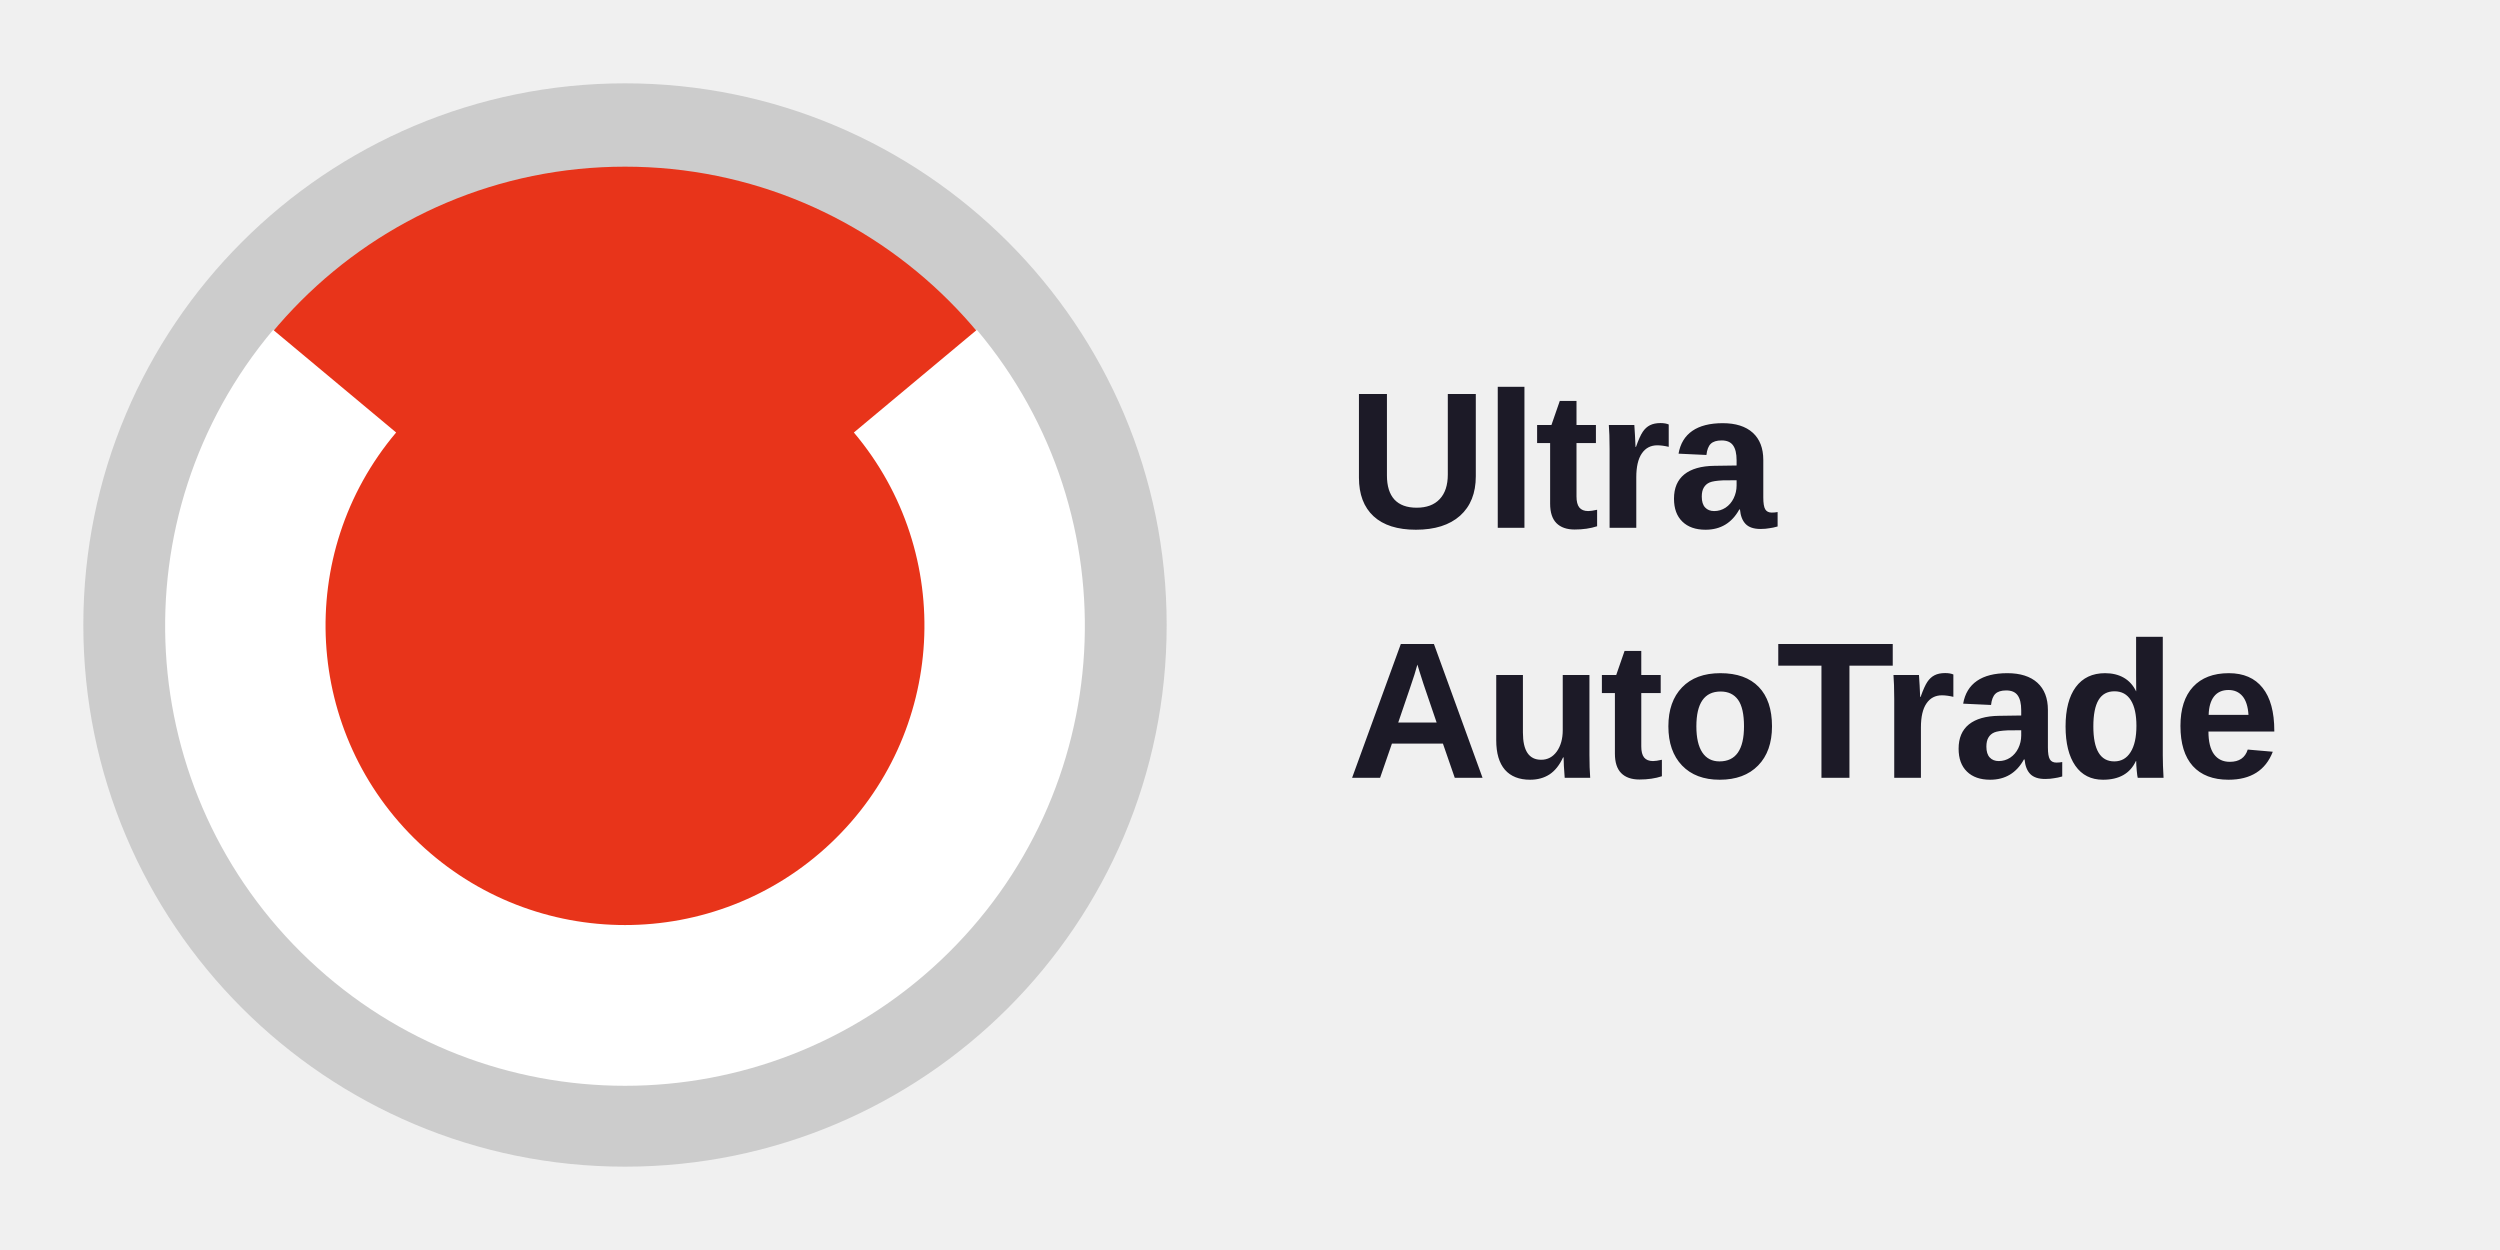
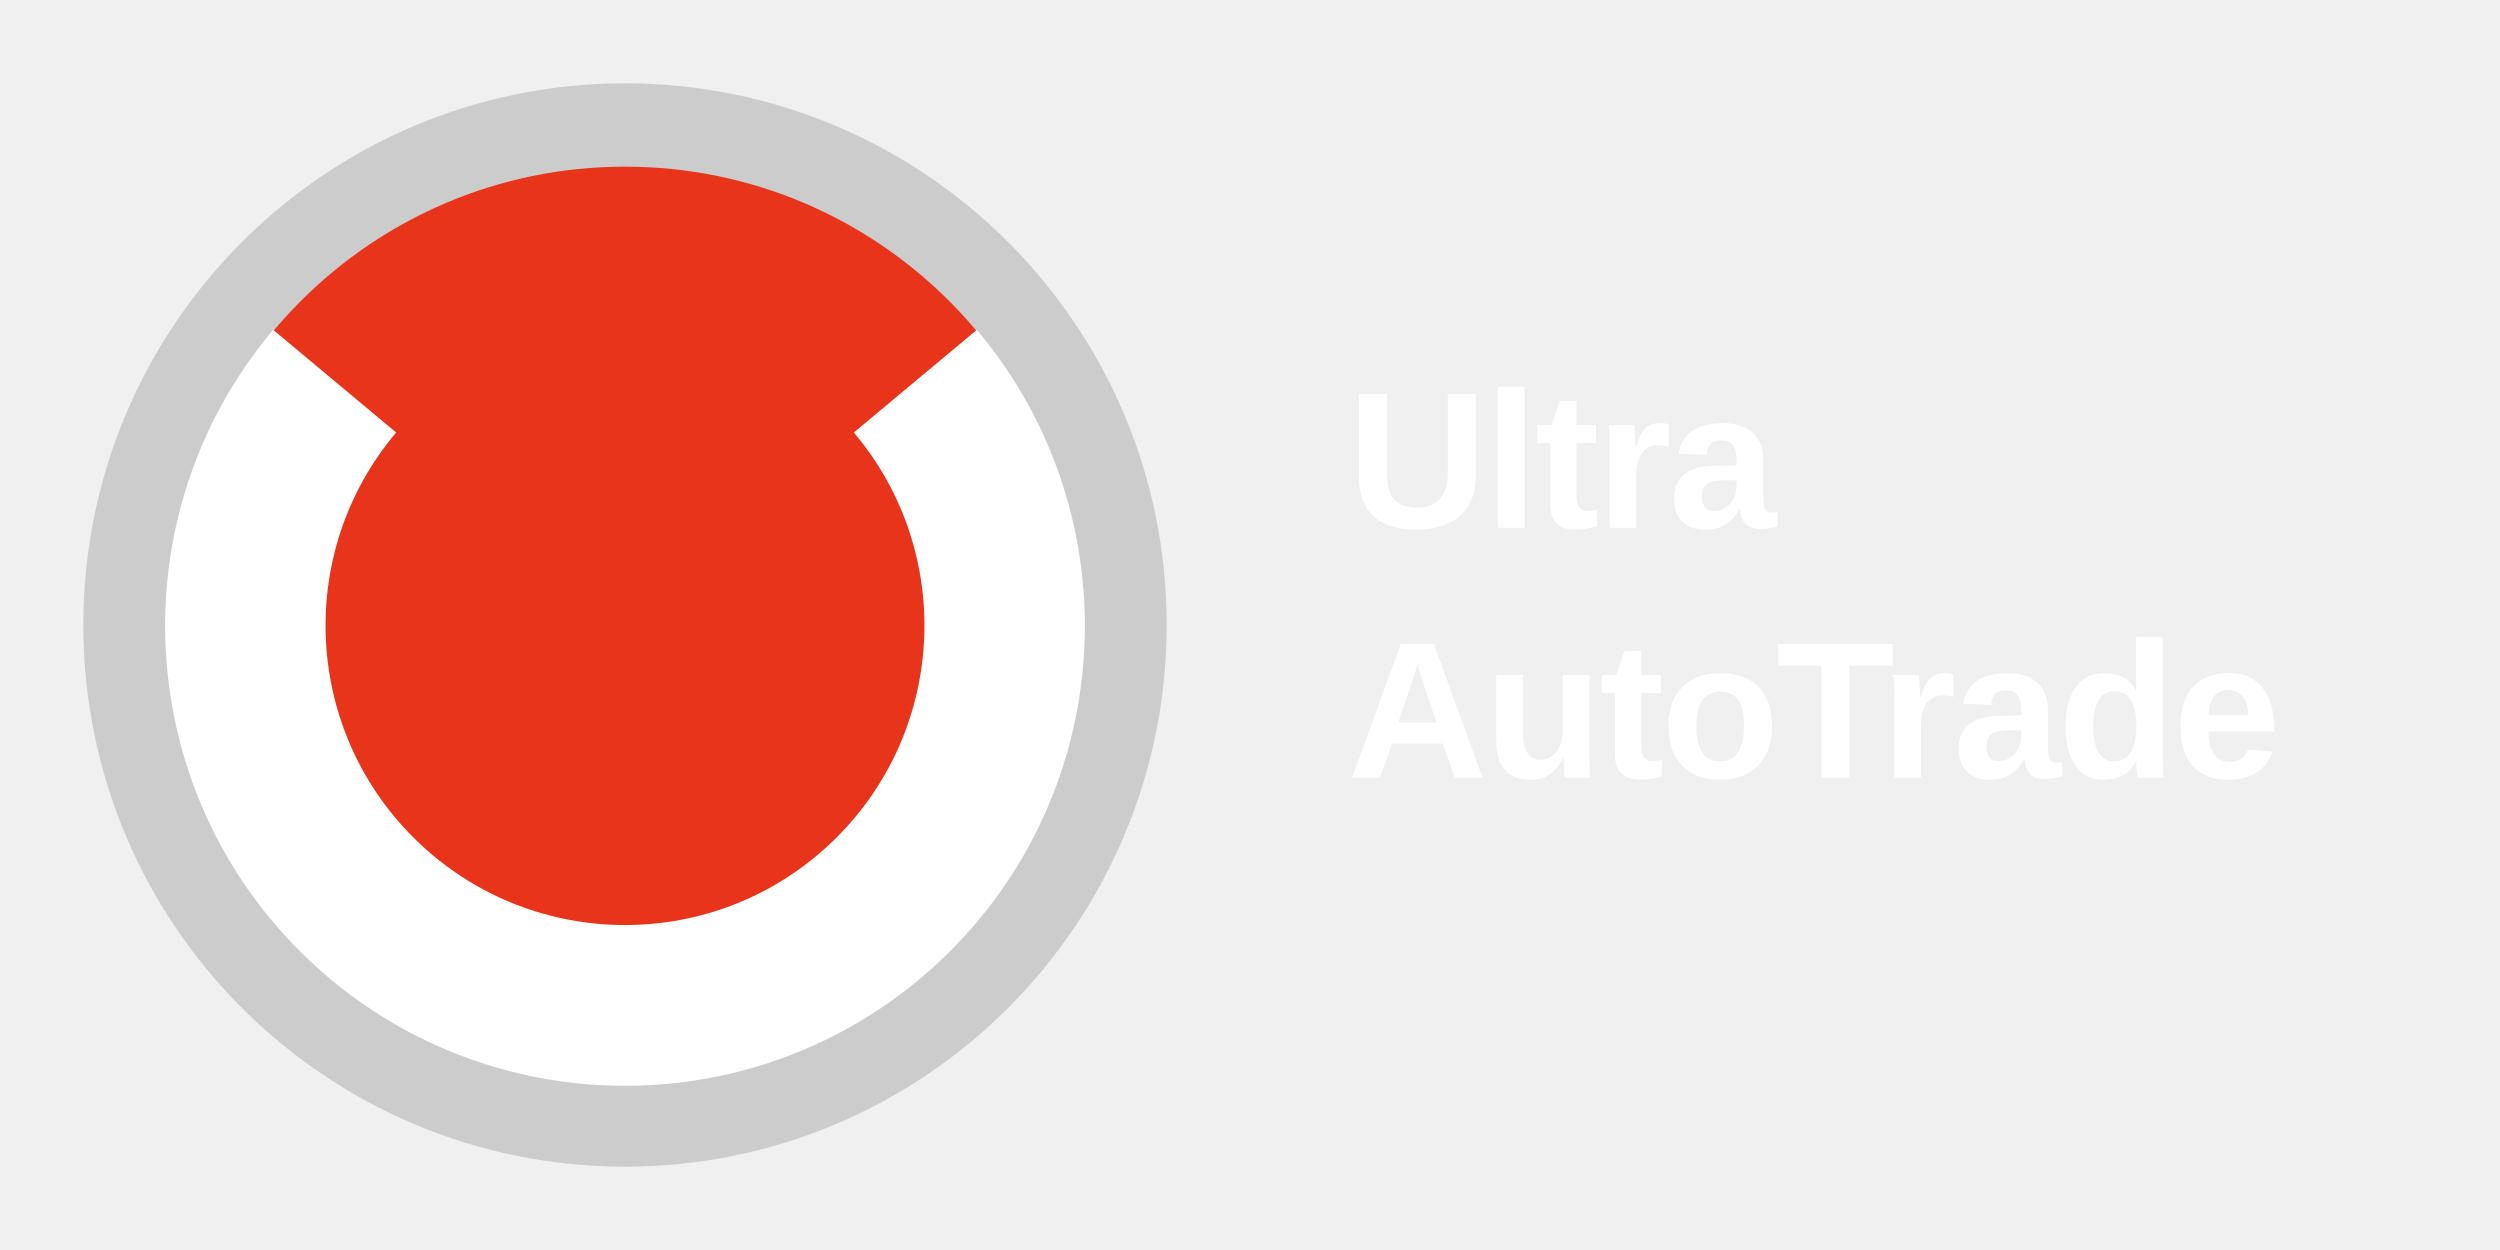
<svg xmlns="http://www.w3.org/2000/svg" viewBox="0 0 360 180" width="360" height="180">
  <circle cx="90" cy="90" r="78" fill="#CCCCCC" />
  <circle cx="90" cy="90" r="66" fill="#E8341A" />
  <g transform="translate(90,90) scale(1.54)">
    <path d="M 32.9 -27.6 A 43 43 0 1 1 -32.9 -27.6 L -21.4 -18.0 A 28 28 0 1 0 21.4 -18.0 Z" fill="white" />
  </g>
-   <text x="194" y="76" font-family="-apple-system, BlinkMacSystemFont, 'Helvetica Neue', Arial, sans-serif" font-size="28" font-weight="700" fill="#1c1a27" letter-spacing="-0.5">Ultra</text>
-   <text x="194" y="112" font-family="-apple-system, BlinkMacSystemFont, 'Helvetica Neue', Arial, sans-serif" font-size="28" font-weight="700" fill="#1c1a27" letter-spacing="-0.5">AutoTrade</text>
+   <text x="194" y="76" font-family="-apple-system, BlinkMacSystemFont, 'Helvetica Neue', Arial, sans-serif" font-size="28" font-weight="700" fill="#ffffff" letter-spacing="-0.5">Ultra</text>
+   <text x="194" y="112" font-family="-apple-system, BlinkMacSystemFont, 'Helvetica Neue', Arial, sans-serif" font-size="28" font-weight="700" fill="#ffffff" letter-spacing="-0.5">AutoTrade</text>
</svg>
